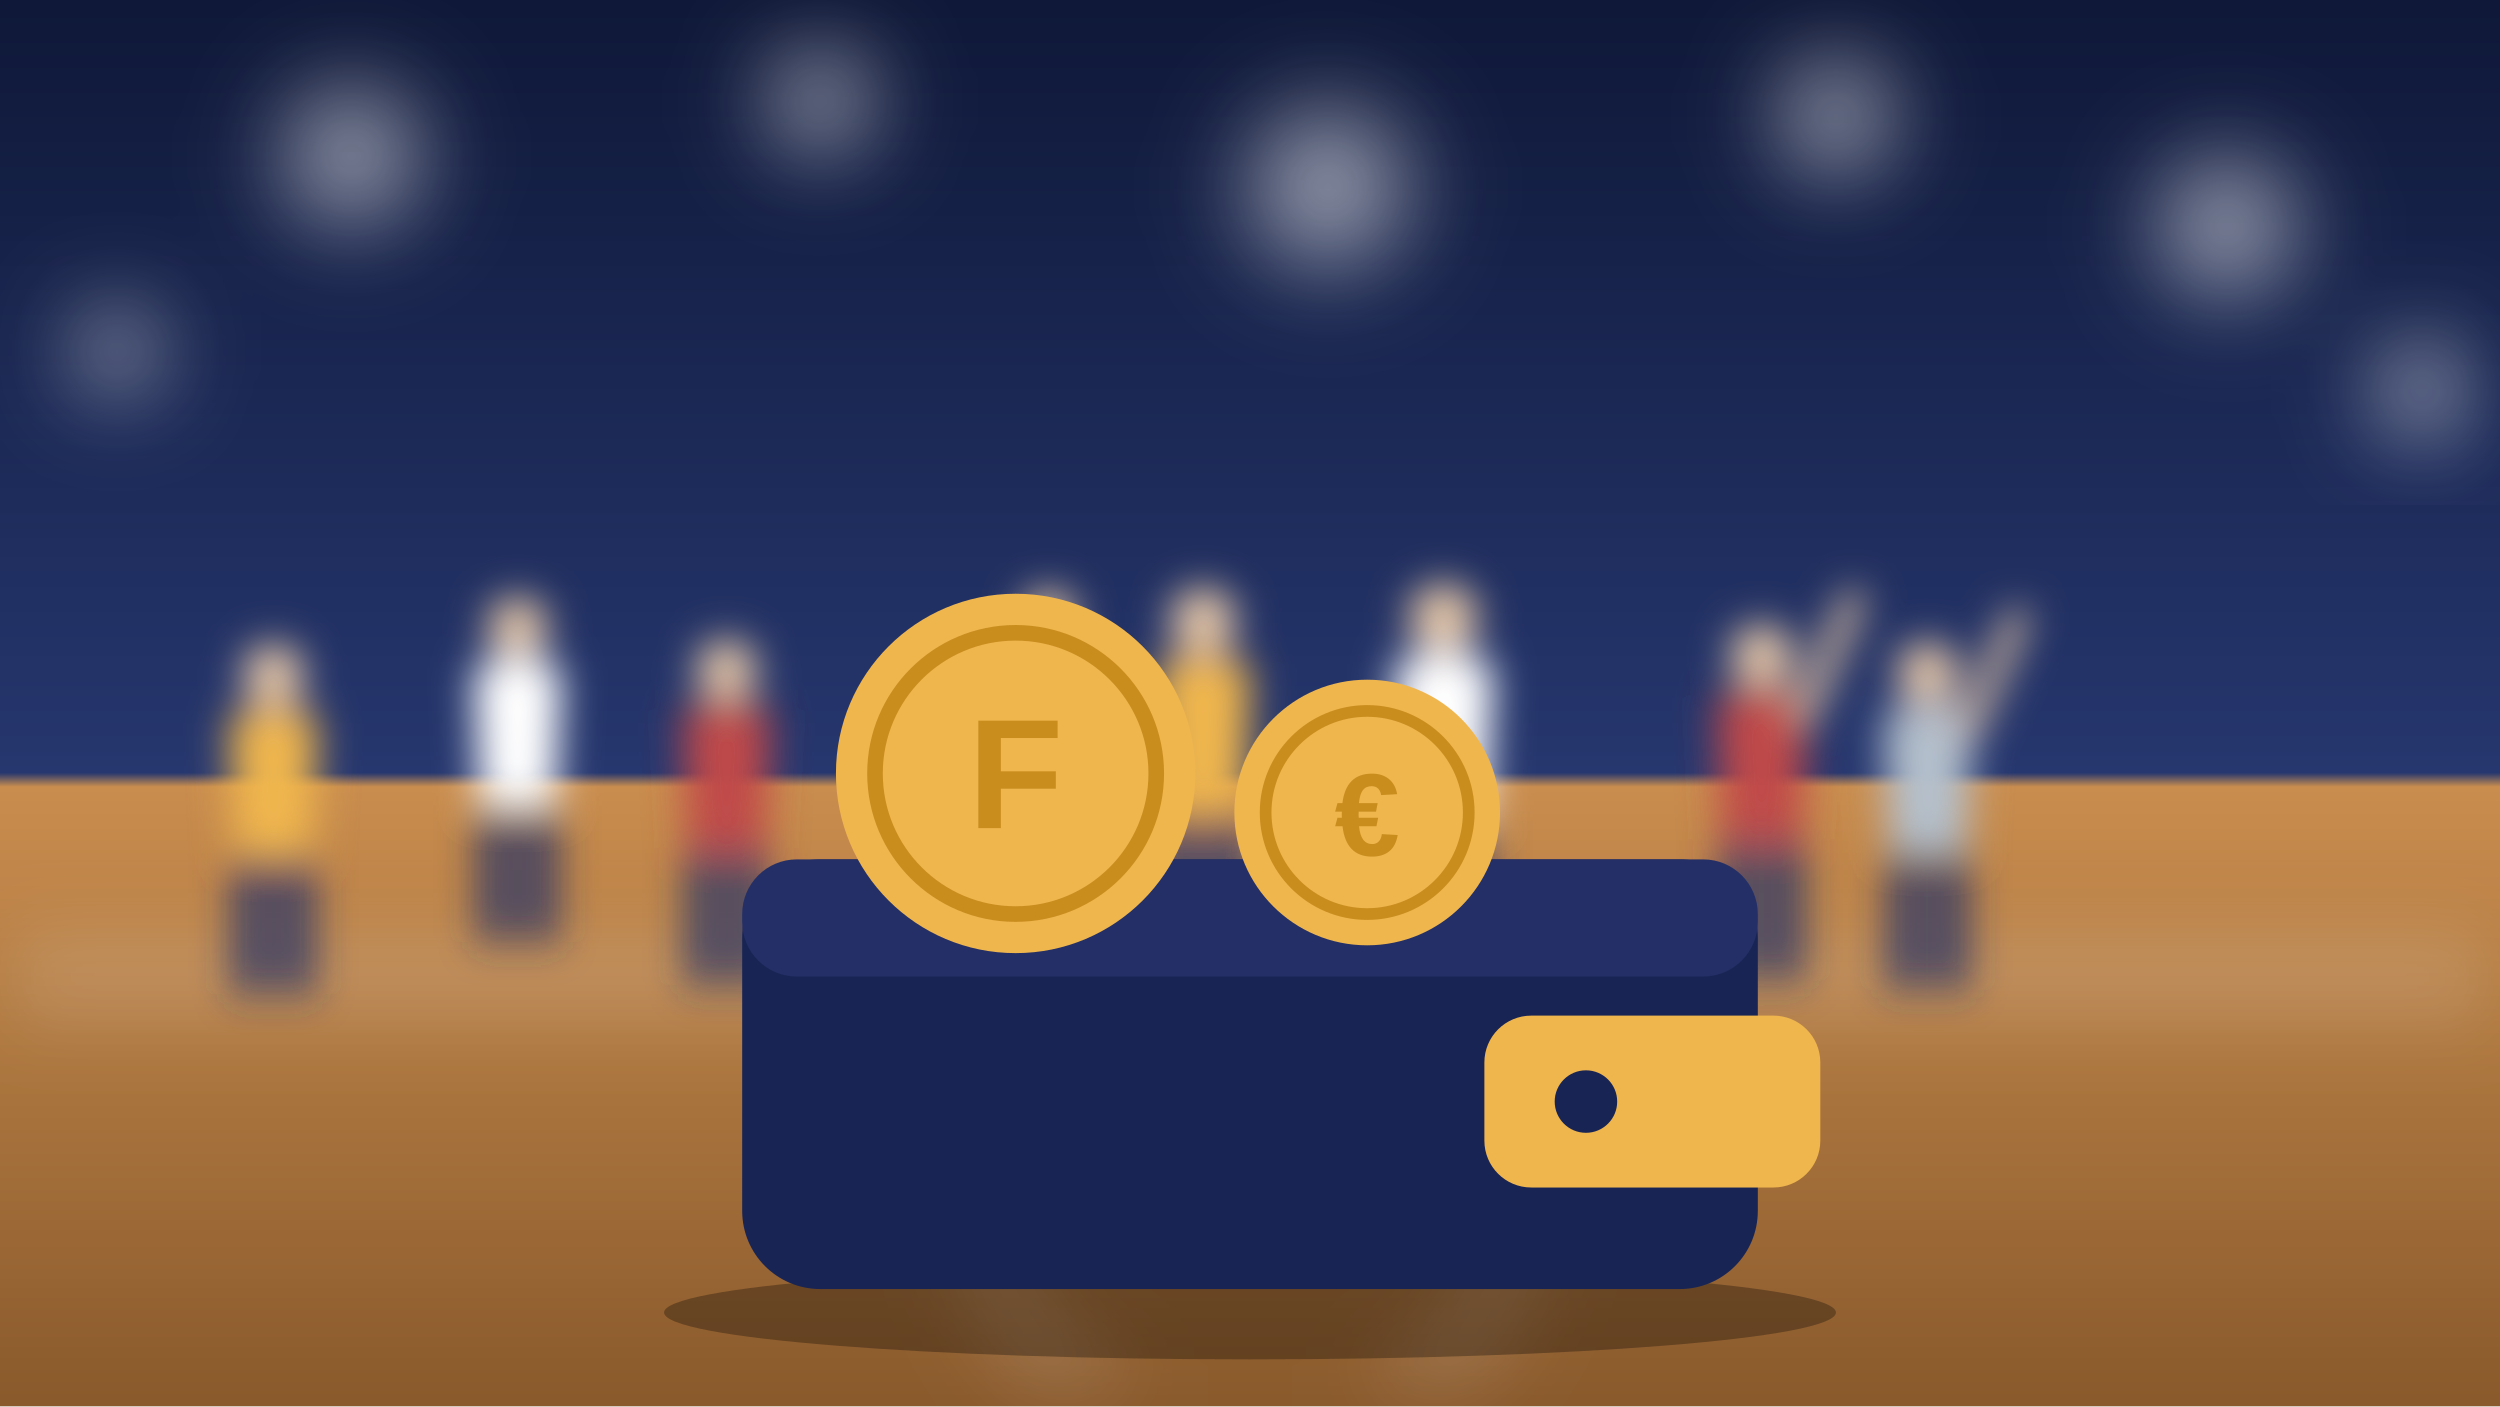
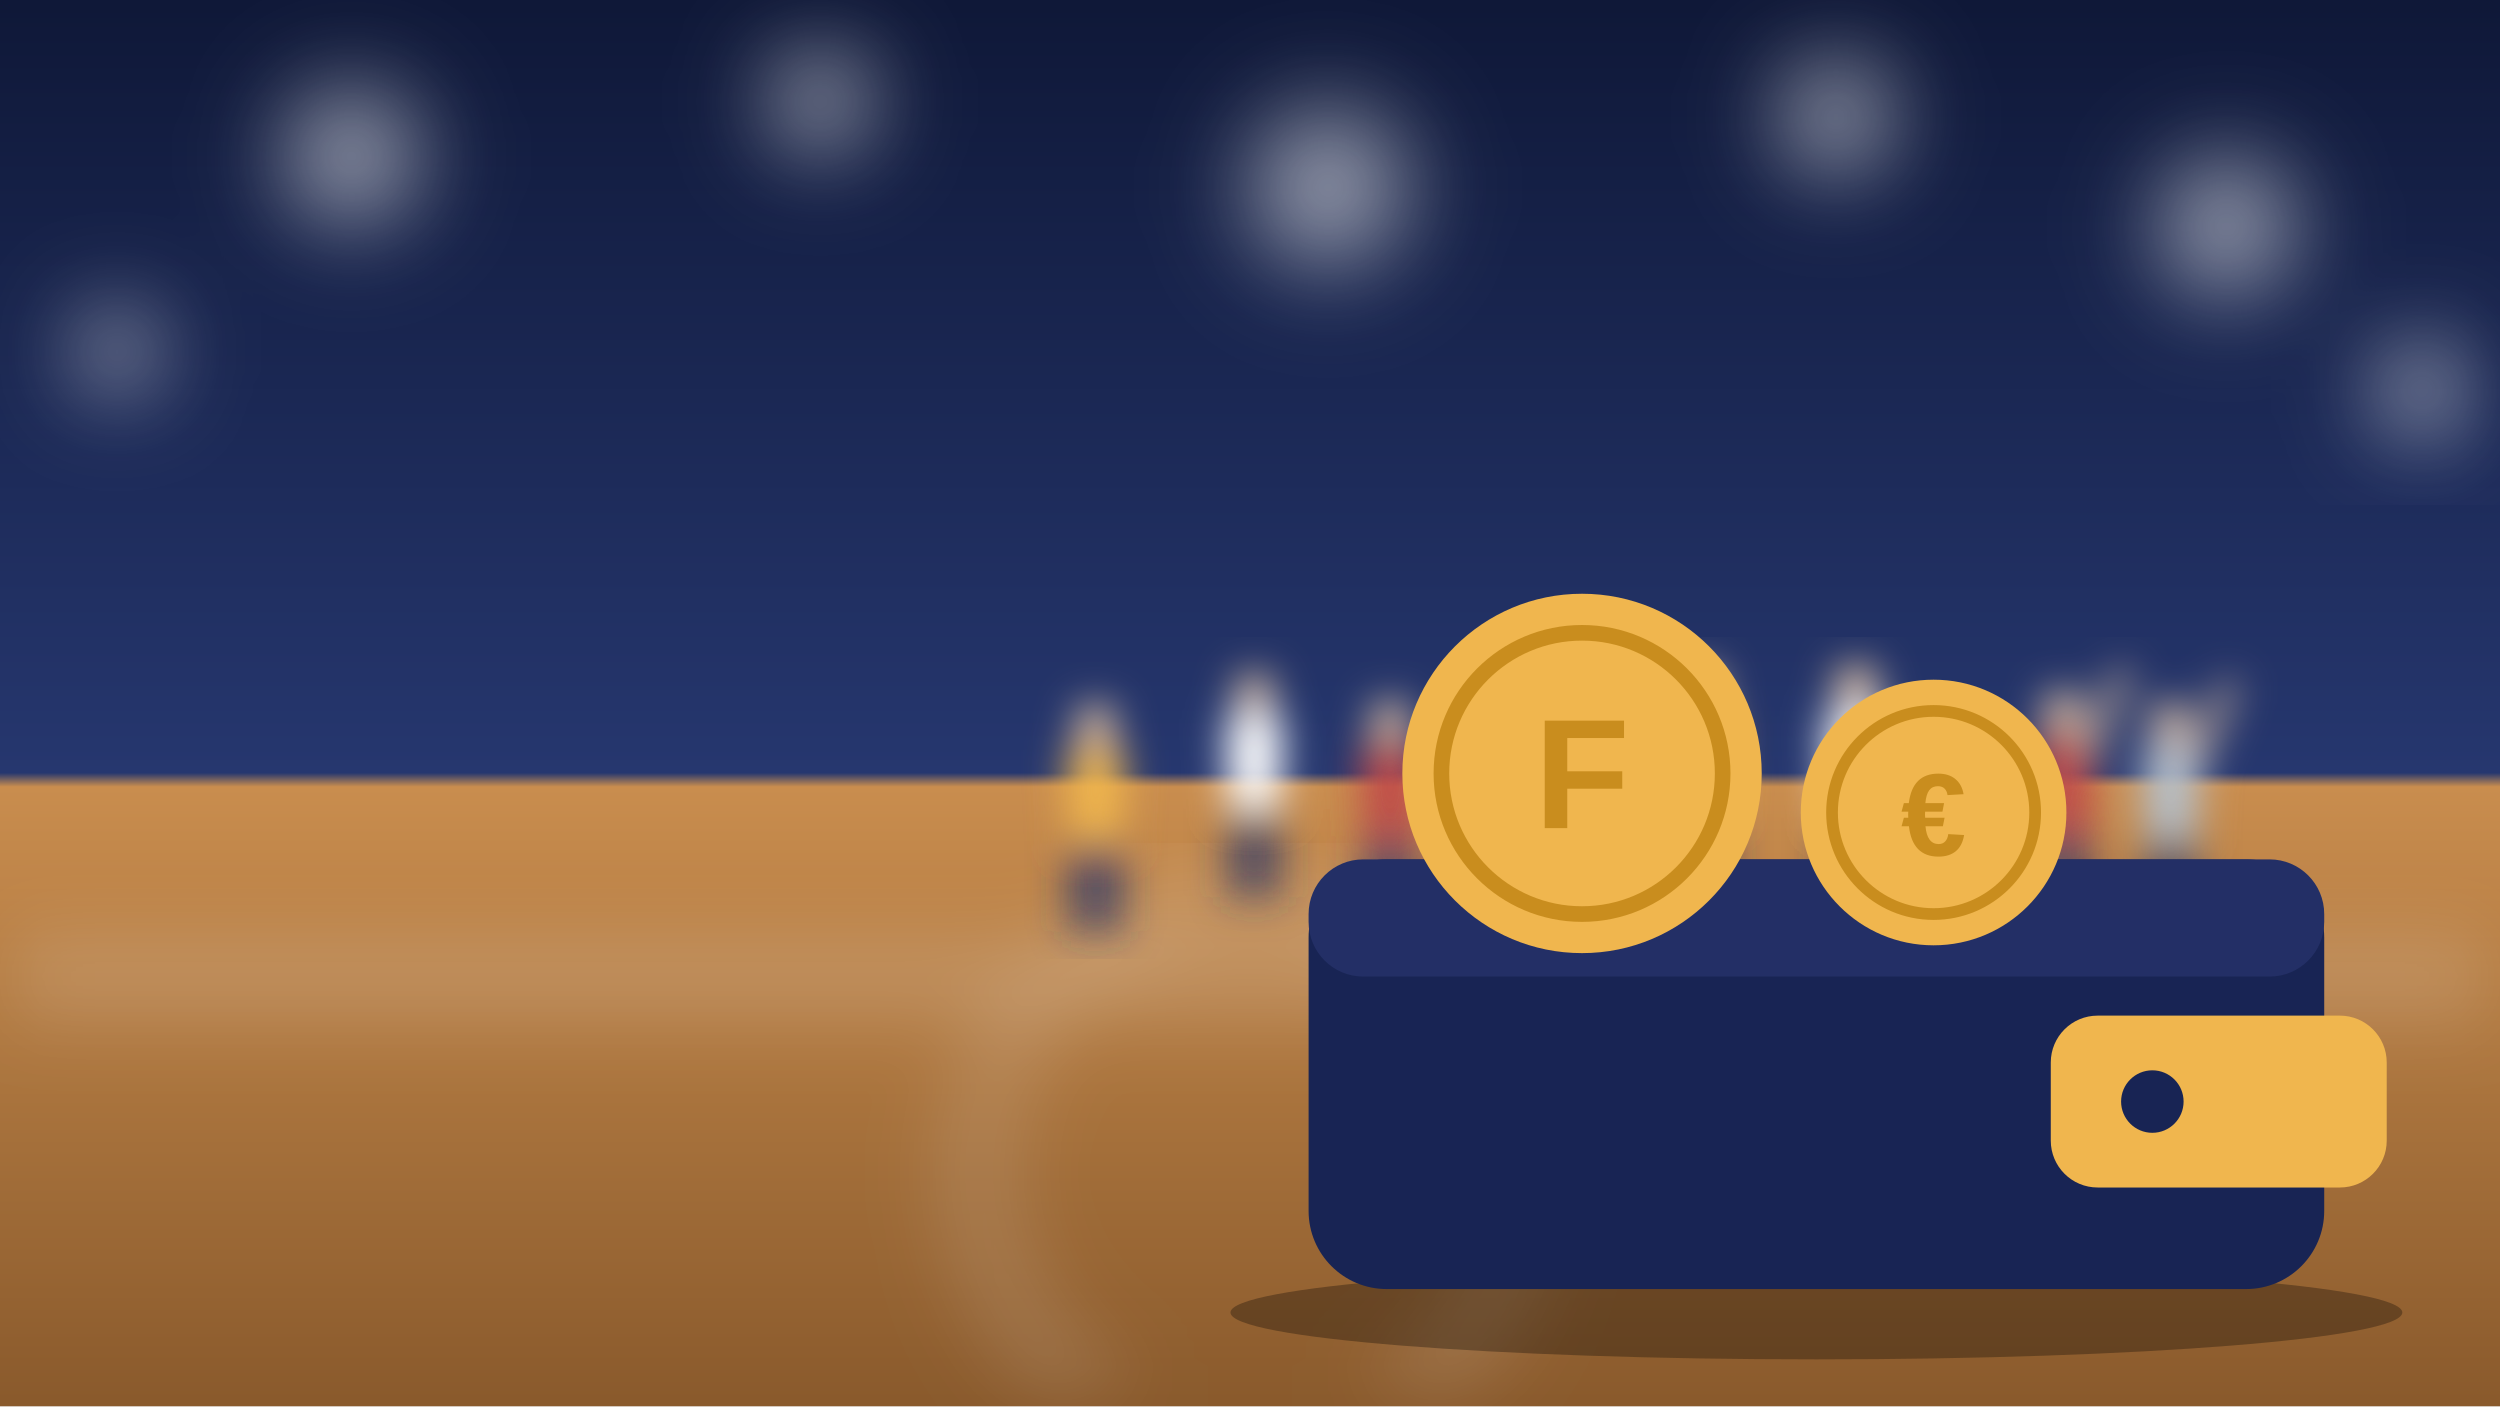
<svg xmlns="http://www.w3.org/2000/svg" viewBox="0 0 640 360" preserveAspectRatio="xMidYMid slice">
  <defs>
    <linearGradient id="z" x1="0" y1="0" x2="0" y2="1">
      <stop offset="0" stop-color="#0f1838" />
      <stop offset=".55" stop-color="#26376f" />
      <stop offset=".56" stop-color="#c98d4e" />
      <stop offset="1" stop-color="#8a5a2c" />
    </linearGradient>
    <filter id="b6" x="-10%" y="-10%" width="120%" height="120%">
      <feGaussianBlur stdDeviation="5" />
    </filter>
    <filter id="b12">
      <feGaussianBlur stdDeviation="11" />
    </filter>
    <radialGradient id="sj" cx=".5" cy=".5" r=".5">
      <stop offset="0" stop-color="#fff" stop-opacity=".9" />
      <stop offset="1" stop-color="#fff" stop-opacity="0" />
    </radialGradient>
  </defs>
  <rect width="640" height="360" fill="url(#z)" />
  <g filter="url(#b12)" opacity=".85">
    <circle cx="90" cy="40" r="26" fill="url(#sj)" />
    <circle cx="210" cy="26" r="20" fill="url(#sj)" />
    <circle cx="340" cy="48" r="30" fill="url(#sj)" />
    <circle cx="470" cy="30" r="22" fill="url(#sj)" />
    <circle cx="570" cy="58" r="26" fill="url(#sj)" />
    <circle cx="30" cy="90" r="16" fill="url(#sj)" />
    <circle cx="620" cy="100" r="18" fill="url(#sj)" />
  </g>
  <g filter="url(#b12)" opacity=".5">
    <path d="M0 250 L640 250" stroke="#fff" stroke-width="6" />
    <circle cx="320" cy="300" r="70" fill="none" stroke="#fff" stroke-width="5" />
  </g>
  <g filter="url(#b6)">
-     <g transform="translate(70.0 228) scale(0.8899431)">
-       <circle cx="0" cy="-62" r="9" fill="#e8c9a8" />
-       <path d="M-13 -50 Q0 -56 13 -50 L11 -10 L-11 -10 Z" fill="#F0B64E" />
-       <rect x="-11" y="-10" width="9" height="40" rx="3" fill="#2b3566" />
-       <rect x="2" y="-10" width="9" height="40" rx="3" fill="#2b3566" />
-     </g>
-     <g transform="translate(132.5 215) scale(0.8769603)">
-       <circle cx="0" cy="-62" r="9" fill="#e8c9a8" />
-       <path d="M-13 -50 Q0 -56 13 -50 L11 -10 L-11 -10 Z" fill="#fff" />
-       <rect x="-11" y="-10" width="9" height="40" rx="3" fill="#2b3566" />
-       <rect x="2" y="-10" width="9" height="40" rx="3" fill="#2b3566" />
-     </g>
-     <g transform="translate(186.0 226) scale(0.8779772)">
-       <circle cx="0" cy="-62" r="9" fill="#e8c9a8" />
-       <path d="M-13 -50 Q0 -56 13 -50 L11 -10 L-11 -10 Z" fill="#C04848" />
-       <rect x="-11" y="-10" width="9" height="40" rx="3" fill="#2b3566" />
-       <rect x="2" y="-10" width="9" height="40" rx="3" fill="#2b3566" />
-     </g>
-     <g transform="translate(268.5 206) scale(0.7735309)">
-       <circle cx="0" cy="-62" r="9" fill="#e8c9a8" />
-       <path d="M-13 -50 Q0 -56 13 -50 L11 -10 L-11 -10 Z" fill="#B4C0CC" />
-       <rect x="-11" y="-10" width="9" height="40" rx="3" fill="#2b3566" />
-       <rect x="2" y="-10" width="9" height="40" rx="3" fill="#2b3566" />
-     </g>
-     <g transform="translate(308.0 218) scale(0.9524111)">
-       <circle cx="0" cy="-62" r="9" fill="#e8c9a8" />
-       <path d="M-13 -50 Q0 -56 13 -50 L11 -10 L-11 -10 Z" fill="#F0B64E" />
-       <rect x="-11" y="-10" width="9" height="40" rx="3" fill="#2b3566" />
-       <rect x="2" y="-10" width="9" height="40" rx="3" fill="#2b3566" />
-     </g>
-     <g transform="translate(369.5 220) scale(0.9955484)">
-       <circle cx="0" cy="-62" r="9" fill="#e8c9a8" />
-       <path d="M-13 -50 Q0 -56 13 -50 L11 -10 L-11 -10 Z" fill="#fff" />
-       <rect x="-11" y="-10" width="9" height="40" rx="3" fill="#2b3566" />
-       <rect x="2" y="-10" width="9" height="40" rx="3" fill="#2b3566" />
-     </g>
-     <g transform="translate(451.0 224) scale(0.9038907)">
-       <circle cx="0" cy="-62" r="9" fill="#e8c9a8" />
-       <path d="M-13 -50 Q0 -56 13 -50 L11 -10 L-11 -10 Z" fill="#C04848" />
-       <rect x="-11" y="-10" width="9" height="40" rx="3" fill="#2b3566" />
-       <rect x="2" y="-10" width="9" height="40" rx="3" fill="#2b3566" />
-       <path d="M12 -46 L26 -78" stroke="#e8c9a8" stroke-width="6" stroke-linecap="round" />
-     </g>
-     <g transform="translate(493.5 227) scale(0.8820953)">
-       <circle cx="0" cy="-62" r="9" fill="#e8c9a8" />
-       <path d="M-13 -50 Q0 -56 13 -50 L11 -10 L-11 -10 Z" fill="#B4C0CC" />
-       <rect x="-11" y="-10" width="9" height="40" rx="3" fill="#2b3566" />
-       <rect x="2" y="-10" width="9" height="40" rx="3" fill="#2b3566" />
-       <path d="M12 -46 L26 -78" stroke="#e8c9a8" stroke-width="6" stroke-linecap="round" />
+     <g transform="translate(235 73) scale(.65)">
+       <g transform="translate(70.0 228) scale(0.8899431)">
+         <circle cx="0" cy="-62" r="9" fill="#e8c9a8" />
+         <path d="M-13 -50 Q0 -56 13 -50 L11 -10 L-11 -10 Z" fill="#F0B64E" />
+         <rect x="-11" y="-10" width="9" height="40" rx="3" fill="#2b3566" />
+         <rect x="2" y="-10" width="9" height="40" rx="3" fill="#2b3566" />
+       </g>
+       <g transform="translate(132.5 215) scale(0.8769603)">
+         <circle cx="0" cy="-62" r="9" fill="#e8c9a8" />
+         <path d="M-13 -50 Q0 -56 13 -50 L11 -10 L-11 -10 Z" fill="#fff" />
+         <rect x="-11" y="-10" width="9" height="40" rx="3" fill="#2b3566" />
+         <rect x="2" y="-10" width="9" height="40" rx="3" fill="#2b3566" />
+       </g>
+       <g transform="translate(186.0 226) scale(0.8779772)">
+         <circle cx="0" cy="-62" r="9" fill="#e8c9a8" />
+         <path d="M-13 -50 Q0 -56 13 -50 L11 -10 L-11 -10 Z" fill="#C04848" />
+         <rect x="-11" y="-10" width="9" height="40" rx="3" fill="#2b3566" />
+         <rect x="2" y="-10" width="9" height="40" rx="3" fill="#2b3566" />
+       </g>
+       <g transform="translate(268.5 206) scale(0.7735309)">
+         <circle cx="0" cy="-62" r="9" fill="#e8c9a8" />
+         <path d="M-13 -50 Q0 -56 13 -50 L11 -10 L-11 -10 Z" fill="#B4C0CC" />
+         <rect x="-11" y="-10" width="9" height="40" rx="3" fill="#2b3566" />
+         <rect x="2" y="-10" width="9" height="40" rx="3" fill="#2b3566" />
+       </g>
+       <g transform="translate(308.0 218) scale(0.9524111)">
+         <circle cx="0" cy="-62" r="9" fill="#e8c9a8" />
+         <path d="M-13 -50 Q0 -56 13 -50 L11 -10 L-11 -10 Z" fill="#F0B64E" />
+         <rect x="-11" y="-10" width="9" height="40" rx="3" fill="#2b3566" />
+         <rect x="2" y="-10" width="9" height="40" rx="3" fill="#2b3566" />
+       </g>
+       <g transform="translate(369.5 220) scale(0.9955484)">
+         <circle cx="0" cy="-62" r="9" fill="#e8c9a8" />
+         <path d="M-13 -50 Q0 -56 13 -50 L11 -10 L-11 -10 Z" fill="#fff" />
+         <rect x="-11" y="-10" width="9" height="40" rx="3" fill="#2b3566" />
+         <rect x="2" y="-10" width="9" height="40" rx="3" fill="#2b3566" />
+       </g>
+       <g transform="translate(451.0 224) scale(0.9038907)">
+         <circle cx="0" cy="-62" r="9" fill="#e8c9a8" />
+         <path d="M-13 -50 Q0 -56 13 -50 L11 -10 L-11 -10 Z" fill="#C04848" />
+         <rect x="-11" y="-10" width="9" height="40" rx="3" fill="#2b3566" />
+         <rect x="2" y="-10" width="9" height="40" rx="3" fill="#2b3566" />
+         <path d="M12 -46 L26 -78" stroke="#e8c9a8" stroke-width="6" stroke-linecap="round" />
+       </g>
+       <g transform="translate(493.5 227) scale(0.8820953)">
+         <circle cx="0" cy="-62" r="9" fill="#e8c9a8" />
+         <path d="M-13 -50 Q0 -56 13 -50 L11 -10 L-11 -10 Z" fill="#B4C0CC" />
+         <rect x="-11" y="-10" width="9" height="40" rx="3" fill="#2b3566" />
+         <rect x="2" y="-10" width="9" height="40" rx="3" fill="#2b3566" />
+         <path d="M12 -46 L26 -78" stroke="#e8c9a8" stroke-width="6" stroke-linecap="round" />
+       </g>
    </g>
  </g>
-   <g transform="translate(320 250)">
+   <g transform="translate(465 250)">
    <ellipse cy="86" rx="150" ry="12" fill="#000" opacity=".3" />
    <rect x="-130" y="-30" width="260" height="110" rx="20" fill="#182454" />
    <rect x="-130" y="-30" width="260" height="30" rx="14" fill="#232f66" />
    <rect x="60" y="10" width="86" height="44" rx="12" fill="#F0B64E" />
    <circle cx="86" cy="32" r="8" fill="#182454" />
    <g transform="translate(-60 -52)">
      <circle r="46" fill="#F0B64E" />
      <circle r="36" fill="none" stroke="#c98d1e" stroke-width="4" />
      <text y="14" font-size="40" text-anchor="middle" font-family="Montserrat,Arial" font-weight="900" fill="#c98d1e">F</text>
    </g>
    <g transform="translate(30 -42)">
      <circle r="34" fill="#F0B64E" />
      <circle r="26" fill="none" stroke="#c98d1e" stroke-width="3" />
      <text y="11" font-size="30" text-anchor="middle" font-family="Montserrat,Arial" font-weight="900" fill="#c98d1e">€</text>
    </g>
  </g>
</svg>
